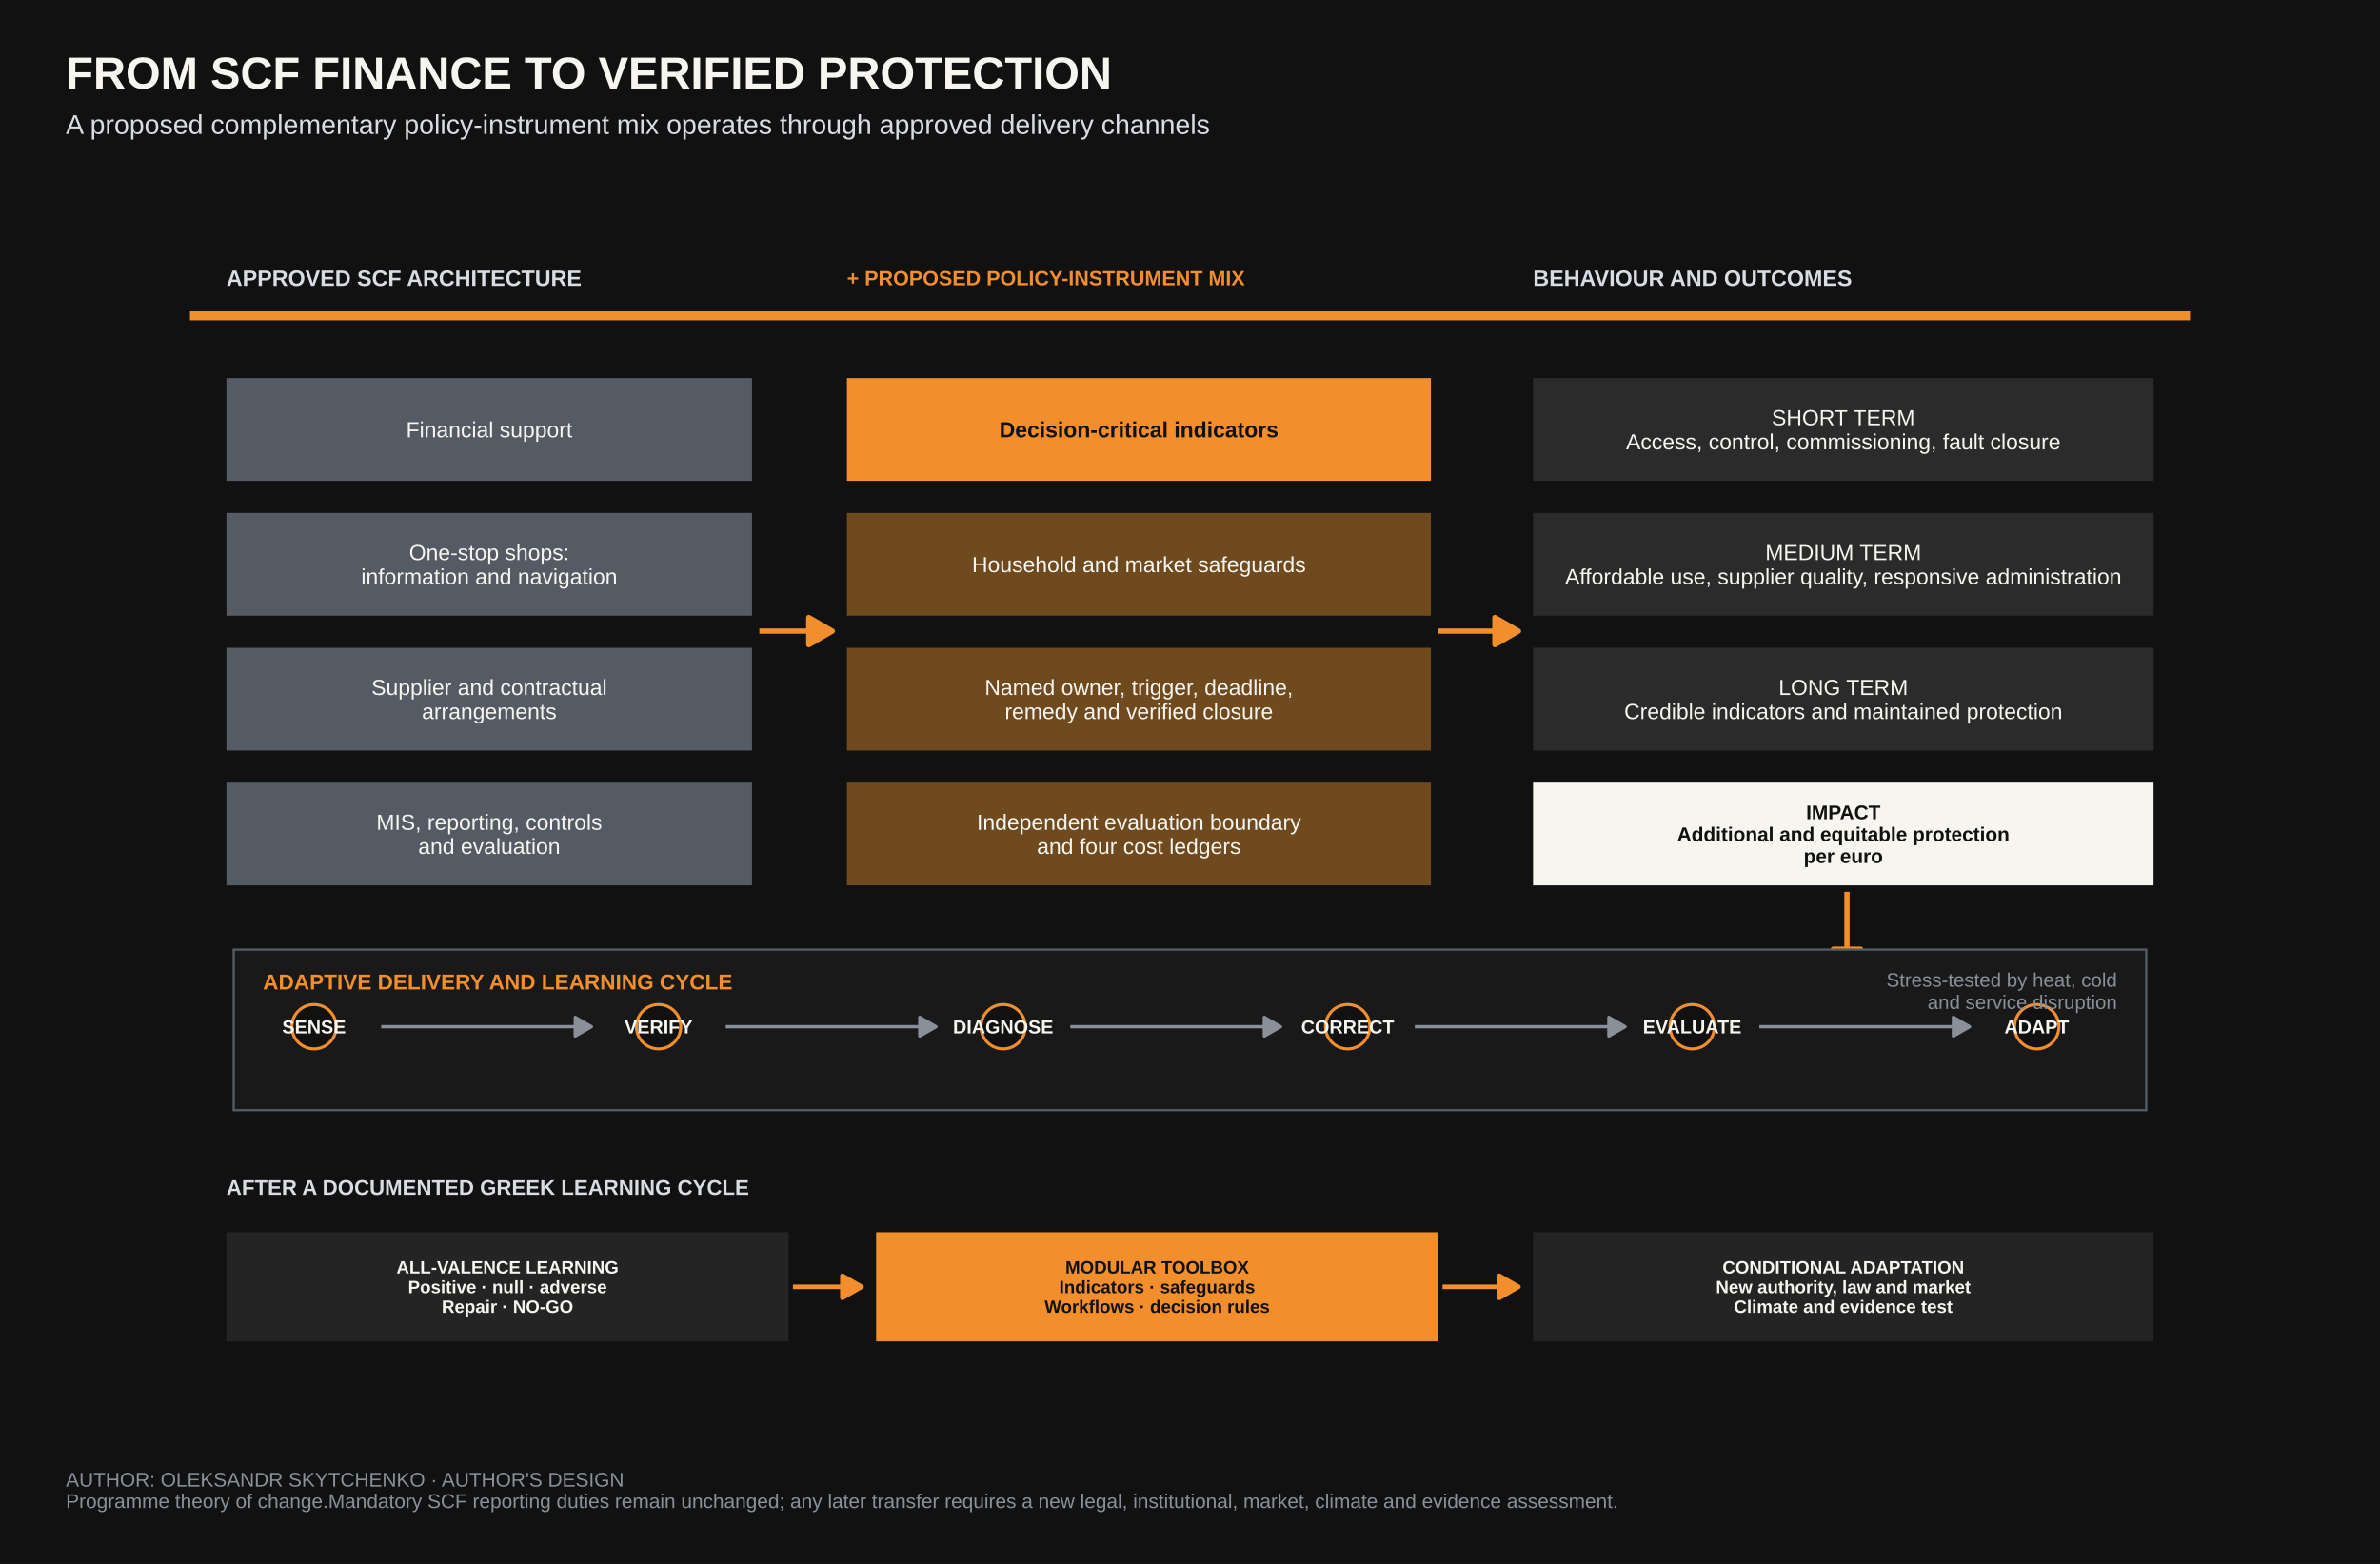
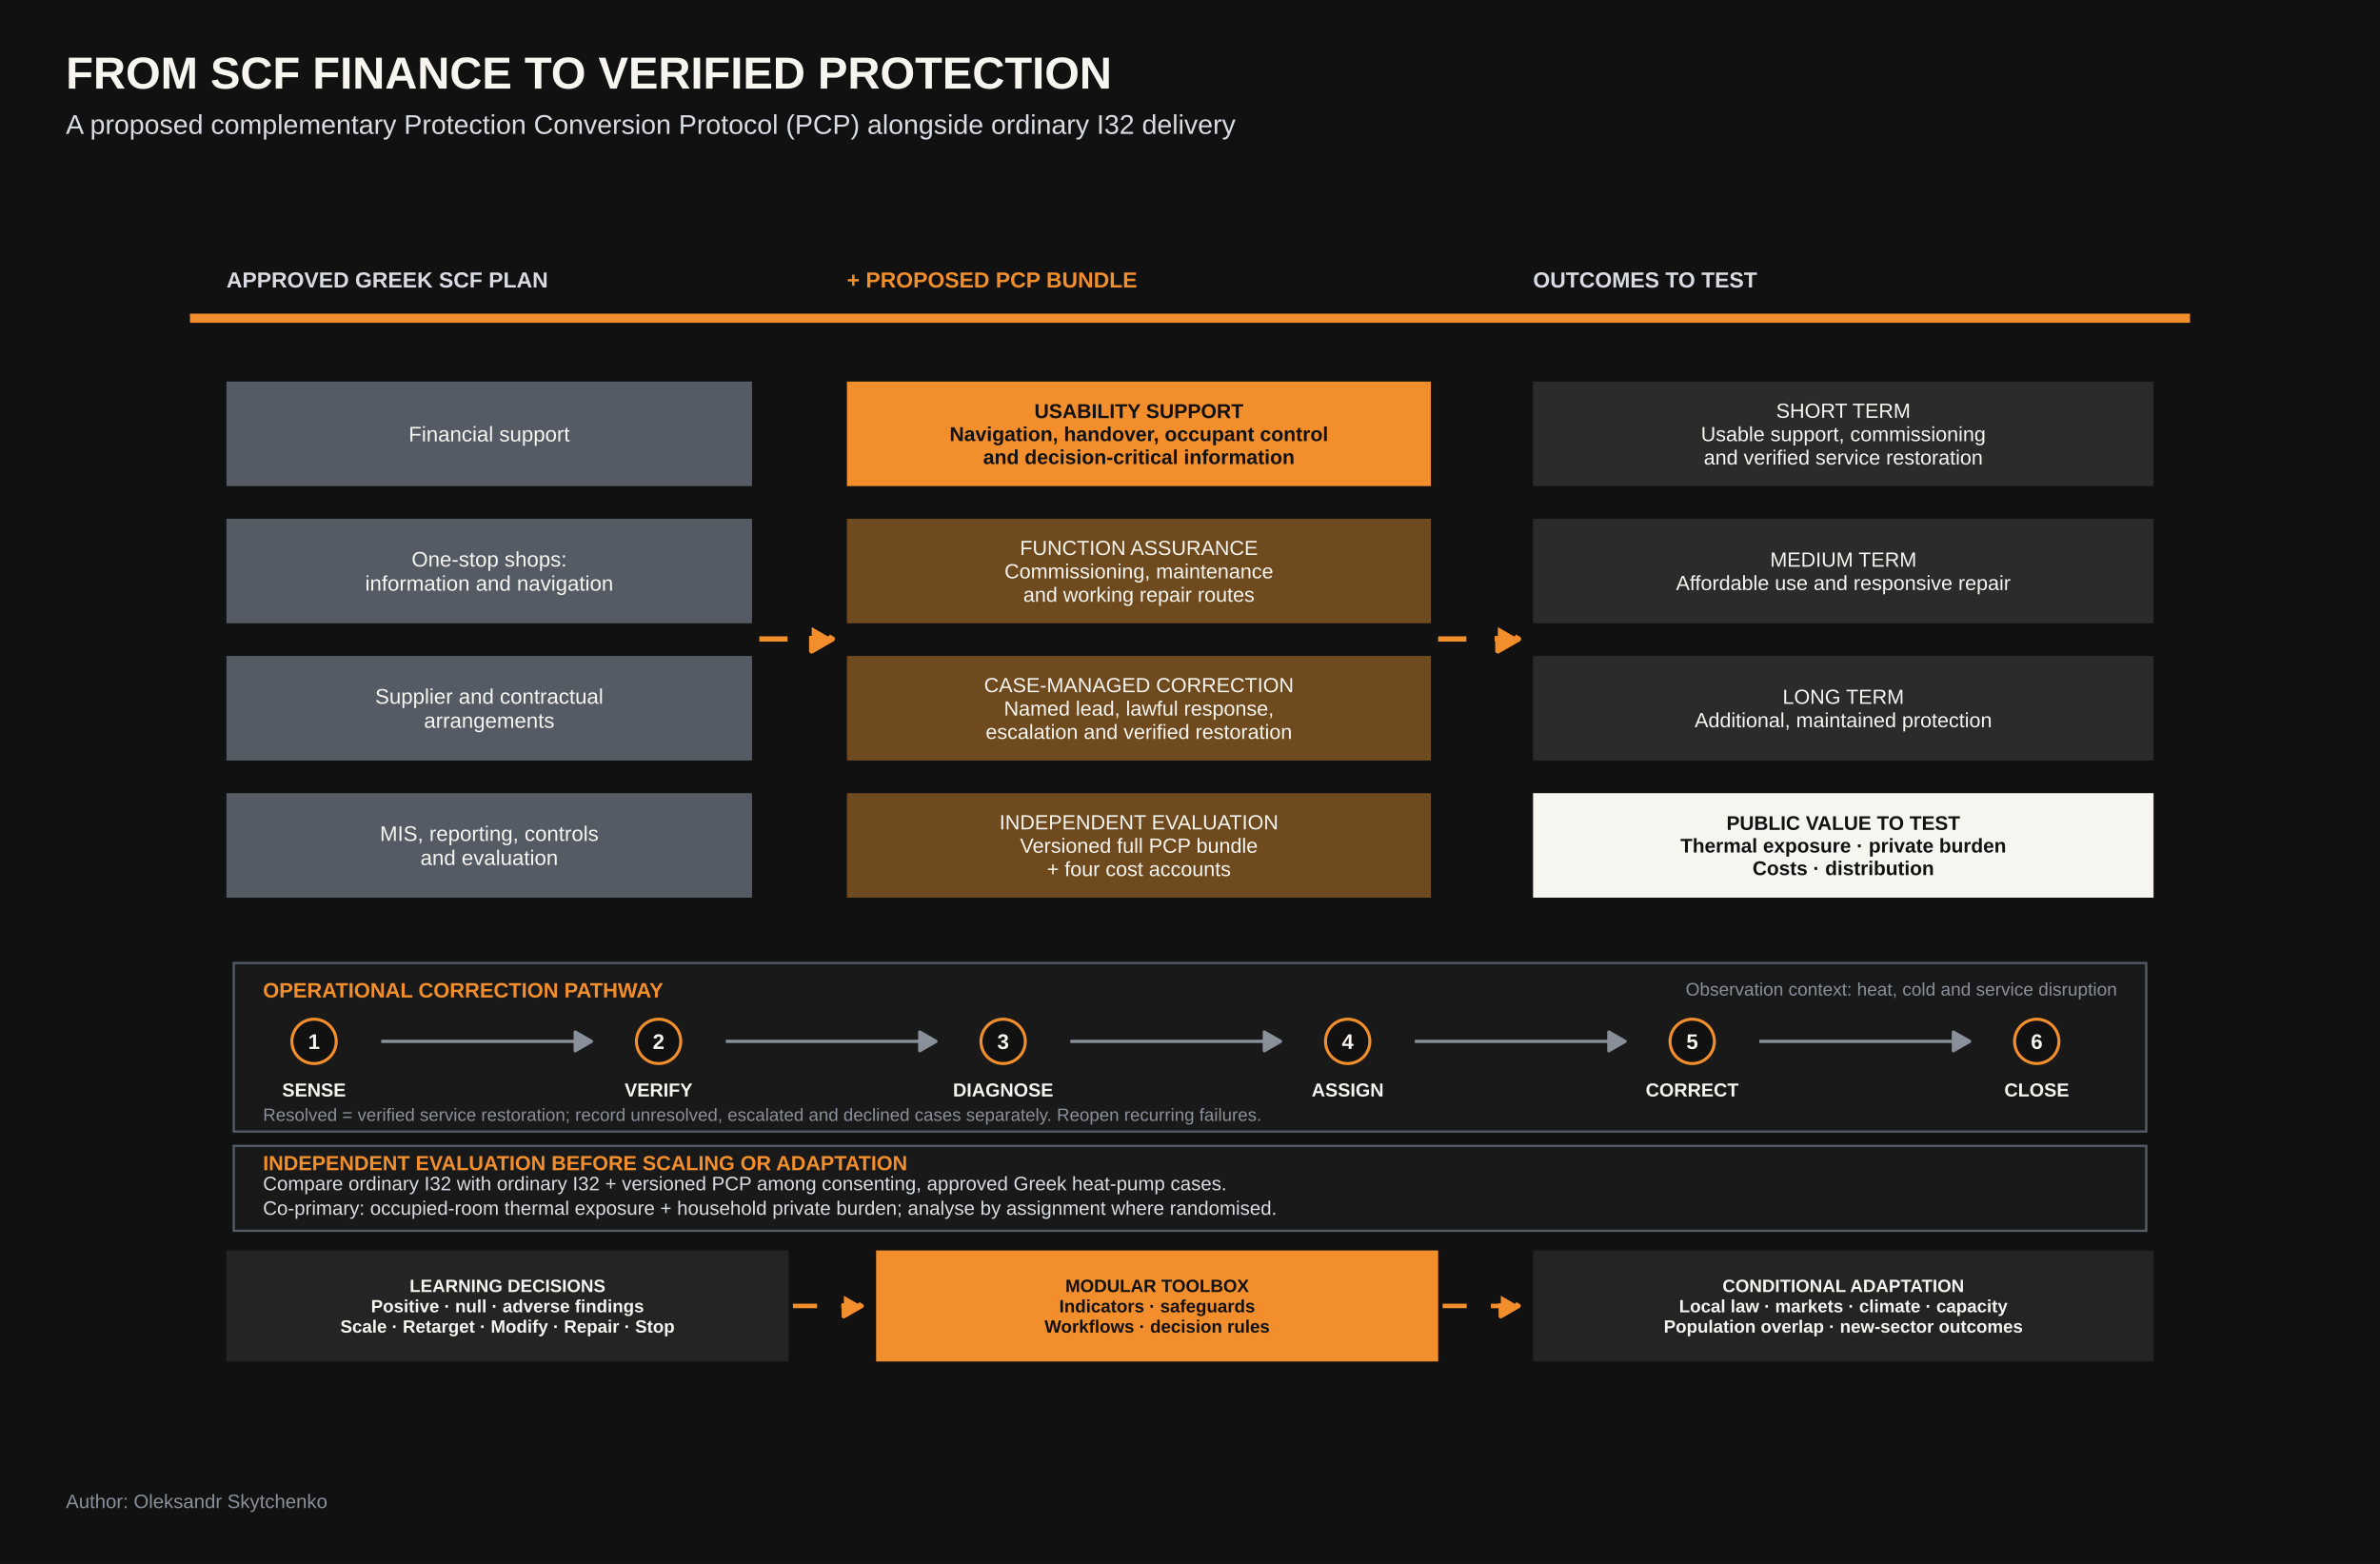
<svg xmlns="http://www.w3.org/2000/svg" width="1008.00pt" height="662.40pt" viewBox="0 0 1008.00 662.40">
  <g class="svglite">
    <defs>
      <style type="text/css">
    .svglite line, .svglite polyline, .svglite polygon, .svglite path, .svglite rect, .svglite circle {
      fill: none;
      stroke: #000000;
      stroke-linecap: round;
      stroke-linejoin: round;
      stroke-miterlimit: 10.00;
    }
    .svglite text {
      white-space: pre;
    }
    .svglite g.glyphgroup path {
      fill: inherit;
      stroke: none;
    }
  </style>
    </defs>
    <rect width="100%" height="100%" style="stroke: none; fill: #111111;" />
    <defs>
      <clipPath id="cpMC4wMHwxMDA4LjAwfDAuMDB8NjYyLjQw">
        <rect x="0.00" y="0.00" width="1008.00" height="662.40" />
      </clipPath>
    </defs>
    <g clip-path="url(#cpMC4wMHwxMDA4LjAwfDAuMDB8NjYyLjQw)">
      <rect x="0.00" y="-0" width="1008.00" height="662.40" style="stroke-width: 0.00; stroke: none; fill: #111111;" />
-       <rect x="27.90" y="73.08" width="952.21" height="538.60" style="stroke-width: 0.00; stroke: none; fill: #111111;" />
-       <rect x="80.45" y="131.84" width="847.10" height="3.81" style="stroke-width: 1.07; stroke: none; stroke-linecap: butt; stroke-linejoin: miter; fill: #F28E2B;" />
-       <text x="95.91" y="121.05" style="font-size: 9.39px; font-weight: bold;fill: #D9DDE3; font-family: &quot;Arial&quot;;" textLength="150.16px" lengthAdjust="spacingAndGlyphs">APPROVED SCF ARCHITECTURE</text>
-       <text x="358.70" y="120.80" style="font-size: 8.68px; font-weight: bold;fill: #F28E2B; font-family: &quot;Arial&quot;;" textLength="168.38px" lengthAdjust="spacingAndGlyphs">+ PROPOSED POLICY-INSTRUMENT MIX</text>
-       <text x="649.30" y="121.05" style="font-size: 9.39px; font-weight: bold;fill: #D9DDE3; font-family: &quot;Arial&quot;;" textLength="134.88px" lengthAdjust="spacingAndGlyphs">BEHAVIOUR AND OUTCOMES</text>
-       <rect x="95.91" y="160.13" width="222.59" height="43.52" style="stroke-width: 1.07; stroke: none; stroke-linecap: butt; stroke-linejoin: miter; fill: #555B65;" />
-       <rect x="95.91" y="217.26" width="222.59" height="43.52" style="stroke-width: 1.07; stroke: none; stroke-linecap: butt; stroke-linejoin: miter; fill: #555B65;" />
-       <rect x="95.91" y="274.38" width="222.59" height="43.52" style="stroke-width: 1.07; stroke: none; stroke-linecap: butt; stroke-linejoin: miter; fill: #555B65;" />
-       <rect x="95.91" y="331.50" width="222.59" height="43.52" style="stroke-width: 1.07; stroke: none; stroke-linecap: butt; stroke-linejoin: miter; fill: #555B65;" />
-       <rect x="358.70" y="160.13" width="247.33" height="43.52" style="stroke-width: 1.07; stroke: none; stroke-linecap: butt; stroke-linejoin: miter; fill: #F28E2B;" />
-       <rect x="358.70" y="217.26" width="247.33" height="43.52" style="stroke-width: 1.07; stroke: none; stroke-linecap: butt; stroke-linejoin: miter; fill: #6E4A1E;" />
-       <rect x="358.70" y="274.38" width="247.33" height="43.52" style="stroke-width: 1.07; stroke: none; stroke-linecap: butt; stroke-linejoin: miter; fill: #6E4A1E;" />
-       <rect x="358.70" y="331.50" width="247.33" height="43.52" style="stroke-width: 1.07; stroke: none; stroke-linecap: butt; stroke-linejoin: miter; fill: #6E4A1E;" />
-       <rect x="649.30" y="160.13" width="262.79" height="43.52" style="stroke-width: 1.07; stroke: none; stroke-linecap: butt; stroke-linejoin: miter; fill: #2B2B2B;" />
-       <rect x="649.30" y="217.26" width="262.79" height="43.52" style="stroke-width: 1.07; stroke: none; stroke-linecap: butt; stroke-linejoin: miter; fill: #2B2B2B;" />
-       <rect x="649.30" y="274.38" width="262.79" height="43.52" style="stroke-width: 1.07; stroke: none; stroke-linecap: butt; stroke-linejoin: miter; fill: #2B2B2B;" />
-       <rect x="649.30" y="331.50" width="262.79" height="43.52" style="stroke-width: 1.07; stroke: none; stroke-linecap: butt; stroke-linejoin: miter; fill: #F7F5F0;" />
-       <text x="207.21" y="185.20" text-anchor="middle" style="font-size: 9.25px;fill: #F7F5F0; font-family: &quot;Arial&quot;;" textLength="70.36px" lengthAdjust="spacingAndGlyphs">Financial support</text>
-       <text x="207.21" y="237.22" text-anchor="middle" style="font-size: 9.25px;fill: #F7F5F0; font-family: &quot;Arial&quot;;" textLength="67.81px" lengthAdjust="spacingAndGlyphs">One-stop shops:</text>
-       <text x="207.21" y="247.43" text-anchor="middle" style="font-size: 9.25px;fill: #F7F5F0; font-family: &quot;Arial&quot;;" textLength="108.36px" lengthAdjust="spacingAndGlyphs">information and navigation</text>
-       <text x="207.21" y="294.35" text-anchor="middle" style="font-size: 9.25px;fill: #F7F5F0; font-family: &quot;Arial&quot;;" textLength="99.64px" lengthAdjust="spacingAndGlyphs">Supplier and contractual</text>
-       <text x="207.21" y="304.55" text-anchor="middle" style="font-size: 9.25px;fill: #F7F5F0; font-family: &quot;Arial&quot;;" textLength="57.02px" lengthAdjust="spacingAndGlyphs">arrangements</text>
-       <text x="207.21" y="351.47" text-anchor="middle" style="font-size: 9.25px;fill: #F7F5F0; font-family: &quot;Arial&quot;;" textLength="95.48px" lengthAdjust="spacingAndGlyphs">MIS, reporting, controls</text>
-       <text x="207.21" y="361.68" text-anchor="middle" style="font-size: 9.25px;fill: #F7F5F0; font-family: &quot;Arial&quot;;" textLength="60.11px" lengthAdjust="spacingAndGlyphs">and evaluation</text>
-       <text x="482.36" y="185.20" text-anchor="middle" style="font-size: 9.25px; font-weight: bold;fill: #111111; font-family: &quot;Arial&quot;;" textLength="118.06px" lengthAdjust="spacingAndGlyphs">Decision-critical indicators</text>
-       <text x="482.36" y="242.33" text-anchor="middle" style="font-size: 9.25px;fill: #F7F5F0; font-family: &quot;Arial&quot;;" textLength="141.27px" lengthAdjust="spacingAndGlyphs">Household and market safeguards</text>
-       <text x="482.36" y="294.35" text-anchor="middle" style="font-size: 9.25px;fill: #F7F5F0; font-family: &quot;Arial&quot;;" textLength="130.42px" lengthAdjust="spacingAndGlyphs">Named owner, trigger, deadline,</text>
-       <text x="482.36" y="304.55" text-anchor="middle" style="font-size: 9.25px;fill: #F7F5F0; font-family: &quot;Arial&quot;;" textLength="113.50px" lengthAdjust="spacingAndGlyphs">remedy and verified closure</text>
-       <text x="482.36" y="351.47" text-anchor="middle" style="font-size: 9.25px;fill: #F7F5F0; font-family: &quot;Arial&quot;;" textLength="137.19px" lengthAdjust="spacingAndGlyphs">Independent evaluation boundary</text>
-       <text x="482.36" y="361.68" text-anchor="middle" style="font-size: 9.25px;fill: #F7F5F0; font-family: &quot;Arial&quot;;" textLength="86.30px" lengthAdjust="spacingAndGlyphs">and four cost ledgers</text>
-       <text x="780.70" y="180.10" text-anchor="middle" style="font-size: 9.25px;fill: #F7F5F0; font-family: &quot;Arial&quot;;" textLength="60.53px" lengthAdjust="spacingAndGlyphs">SHORT TERM</text>
-       <text x="780.70" y="190.31" text-anchor="middle" style="font-size: 9.25px;fill: #F7F5F0; font-family: &quot;Arial&quot;;" textLength="183.81px" lengthAdjust="spacingAndGlyphs">Access, control, commissioning, fault closure</text>
-       <text x="780.70" y="237.22" text-anchor="middle" style="font-size: 9.25px;fill: #F7F5F0; font-family: &quot;Arial&quot;;" textLength="65.98px" lengthAdjust="spacingAndGlyphs">MEDIUM TERM</text>
-       <text x="780.70" y="247.43" text-anchor="middle" style="font-size: 9.25px;fill: #F7F5F0; font-family: &quot;Arial&quot;;" textLength="235.36px" lengthAdjust="spacingAndGlyphs">Affordable use, supplier quality, responsive administration</text>
-       <text x="780.70" y="294.35" text-anchor="middle" style="font-size: 9.25px;fill: #F7F5F0; font-family: &quot;Arial&quot;;" textLength="54.73px" lengthAdjust="spacingAndGlyphs">LONG TERM</text>
-       <text x="780.70" y="304.55" text-anchor="middle" style="font-size: 9.25px;fill: #F7F5F0; font-family: &quot;Arial&quot;;" textLength="185.39px" lengthAdjust="spacingAndGlyphs">Credible indicators and maintained protection</text>
-       <text x="780.70" y="347.00" text-anchor="middle" style="font-size: 8.39px; font-weight: bold;fill: #111111; font-family: &quot;Arial&quot;;" textLength="31.53px" lengthAdjust="spacingAndGlyphs">IMPACT</text>
-       <text x="780.70" y="356.27" text-anchor="middle" style="font-size: 8.39px; font-weight: bold;fill: #111111; font-family: &quot;Arial&quot;;" textLength="140.80px" lengthAdjust="spacingAndGlyphs">Additional and equitable protection</text>
-       <text x="780.70" y="365.54" text-anchor="middle" style="font-size: 8.39px; font-weight: bold;fill: #111111; font-family: &quot;Arial&quot;;" textLength="33.58px" lengthAdjust="spacingAndGlyphs">per euro</text>
-       <line x1="321.60" y1="267.31" x2="352.51" y2="267.31" style="stroke-width: 2.24; stroke: #F28E2B; stroke-linecap: butt;" />
-       <polygon points="342.54,273.07 352.51,267.31 342.54,261.55 " style="stroke-width: 2.24; stroke: #F28E2B; stroke-linecap: butt; fill: #F28E2B;" />
-       <line x1="609.11" y1="267.31" x2="643.12" y2="267.31" style="stroke-width: 2.24; stroke: #F28E2B; stroke-linecap: butt;" />
-       <polygon points="633.14,273.07 643.12,267.31 633.14,261.55 " style="stroke-width: 2.24; stroke: #F28E2B; stroke-linecap: butt; fill: #F28E2B;" />
-       <line x1="782.24" y1="377.75" x2="782.24" y2="412.02" style="stroke-width: 2.24; stroke: #F28E2B; stroke-linecap: butt;" />
-       <polygon points="776.48,402.05 782.24,412.02 788.00,402.05 " style="stroke-width: 2.24; stroke: #F28E2B; stroke-linecap: butt; fill: #F28E2B;" />
-       <rect x="99.00" y="402.23" width="810.00" height="68.01" style="stroke-width: 0.96; stroke: #555B65; stroke-linecap: butt; stroke-linejoin: miter; fill: #191919;" />
-       <text x="111.37" y="419.08" style="font-size: 9.10px; font-weight: bold;fill: #F28E2B; font-family: &quot;Arial&quot;;" textLength="198.69px" lengthAdjust="spacingAndGlyphs">ADAPTIVE DELIVERY AND LEARNING CYCLE</text>
-       <line x1="161.45" y1="434.87" x2="250.49" y2="434.87" style="stroke-width: 1.39; stroke: #8A9099; stroke-linecap: butt;" />
-       <polygon points="243.63,438.83 250.49,434.87 243.63,430.91 " style="stroke-width: 1.39; stroke: #8A9099; stroke-linecap: butt; fill: #8A9099;" />
-       <line x1="307.37" y1="434.87" x2="396.41" y2="434.87" style="stroke-width: 1.39; stroke: #8A9099; stroke-linecap: butt;" />
-       <polygon points="389.55,438.83 396.41,434.87 389.55,430.91 " style="stroke-width: 1.39; stroke: #8A9099; stroke-linecap: butt; fill: #8A9099;" />
-       <line x1="453.30" y1="434.87" x2="542.34" y2="434.87" style="stroke-width: 1.39; stroke: #8A9099; stroke-linecap: butt;" />
-       <polygon points="535.48,438.83 542.34,434.87 535.48,430.91 " style="stroke-width: 1.39; stroke: #8A9099; stroke-linecap: butt; fill: #8A9099;" />
-       <line x1="599.22" y1="434.87" x2="688.26" y2="434.87" style="stroke-width: 1.39; stroke: #8A9099; stroke-linecap: butt;" />
-       <polygon points="681.40,438.83 688.26,434.87 681.40,430.91 " style="stroke-width: 1.39; stroke: #8A9099; stroke-linecap: butt; fill: #8A9099;" />
-       <line x1="745.14" y1="434.87" x2="834.18" y2="434.87" style="stroke-width: 1.39; stroke: #8A9099; stroke-linecap: butt;" />
-       <polygon points="827.32,438.83 834.18,434.87 827.32,430.91 " style="stroke-width: 1.39; stroke: #8A9099; stroke-linecap: butt; fill: #8A9099;" />
-       <circle cx="133.01" cy="434.87" r="9.39" style="stroke-width: 1.28; stroke: #F28E2B; fill: #111111;" />
-       <circle cx="278.93" cy="434.87" r="9.39" style="stroke-width: 1.28; stroke: #F28E2B; fill: #111111;" />
-       <circle cx="424.86" cy="434.87" r="9.39" style="stroke-width: 1.28; stroke: #F28E2B; fill: #111111;" />
-       <circle cx="570.78" cy="434.87" r="9.39" style="stroke-width: 1.28; stroke: #F28E2B; fill: #111111;" />
-       <circle cx="716.70" cy="434.87" r="9.39" style="stroke-width: 1.28; stroke: #F28E2B; fill: #111111;" />
-       <circle cx="862.62" cy="434.87" r="9.39" style="stroke-width: 1.28; stroke: #F28E2B; fill: #111111;" />
-       <text x="133.01" y="437.72" text-anchor="middle" style="font-size: 7.97px; font-weight: bold;fill: #F7F5F0; font-family: &quot;Arial&quot;;" textLength="26.94px" lengthAdjust="spacingAndGlyphs">SENSE</text>
-       <text x="278.93" y="437.72" text-anchor="middle" style="font-size: 7.97px; font-weight: bold;fill: #F7F5F0; font-family: &quot;Arial&quot;;" textLength="28.70px" lengthAdjust="spacingAndGlyphs">VERIFY</text>
-       <text x="424.86" y="437.72" text-anchor="middle" style="font-size: 7.97px; font-weight: bold;fill: #F7F5F0; font-family: &quot;Arial&quot;;" textLength="42.42px" lengthAdjust="spacingAndGlyphs">DIAGNOSE</text>
-       <text x="570.78" y="437.72" text-anchor="middle" style="font-size: 7.97px; font-weight: bold;fill: #F7F5F0; font-family: &quot;Arial&quot;;" textLength="39.34px" lengthAdjust="spacingAndGlyphs">CORRECT</text>
-       <text x="716.70" y="437.72" text-anchor="middle" style="font-size: 7.97px; font-weight: bold;fill: #F7F5F0; font-family: &quot;Arial&quot;;" textLength="41.67px" lengthAdjust="spacingAndGlyphs">EVALUATE</text>
-       <text x="862.62" y="437.72" text-anchor="middle" style="font-size: 7.97px; font-weight: bold;fill: #F7F5F0; font-family: &quot;Arial&quot;;" textLength="27.41px" lengthAdjust="spacingAndGlyphs">ADAPT</text>
-       <text x="896.63" y="417.93" text-anchor="end" style="font-size: 8.25px;fill: #8A9099; font-family: &quot;Arial&quot;;" textLength="97.77px" lengthAdjust="spacingAndGlyphs">Stress-tested by heat, cold</text>
-       <text x="896.63" y="427.34" text-anchor="end" style="font-size: 8.25px;fill: #8A9099; font-family: &quot;Arial&quot;;" textLength="80.31px" lengthAdjust="spacingAndGlyphs">and service disruption</text>
-       <rect x="95.91" y="521.92" width="238.05" height="46.24" style="stroke-width: 1.07; stroke: none; stroke-linecap: butt; stroke-linejoin: miter; fill: #242424;" />
-       <rect x="371.06" y="521.92" width="238.05" height="46.24" style="stroke-width: 1.07; stroke: none; stroke-linecap: butt; stroke-linejoin: miter; fill: #F28E2B;" />
-       <rect x="649.30" y="521.92" width="262.79" height="46.24" style="stroke-width: 1.07; stroke: none; stroke-linecap: butt; stroke-linejoin: miter; fill: #242424;" />
-       <text x="214.94" y="539.41" text-anchor="middle" style="font-size: 7.54px; font-weight: bold;fill: #F7F5F0; font-family: &quot;Arial&quot;;" textLength="93.94px" lengthAdjust="spacingAndGlyphs">ALL-VALENCE LEARNING</text>
-       <text x="214.94" y="547.74" text-anchor="middle" style="font-size: 7.54px; font-weight: bold;fill: #F7F5F0; font-family: &quot;Arial&quot;;" textLength="84.12px" lengthAdjust="spacingAndGlyphs">Positive · null · adverse</text>
-       <text x="214.94" y="556.06" text-anchor="middle" style="font-size: 7.54px; font-weight: bold;fill: #F7F5F0; font-family: &quot;Arial&quot;;" textLength="55.67px" lengthAdjust="spacingAndGlyphs">Repair · NO-GO</text>
-       <text x="490.09" y="539.41" text-anchor="middle" style="font-size: 7.54px; font-weight: bold;fill: #111111; font-family: &quot;Arial&quot;;" textLength="77.66px" lengthAdjust="spacingAndGlyphs">MODULAR TOOLBOX</text>
-       <text x="490.09" y="547.74" text-anchor="middle" style="font-size: 7.54px; font-weight: bold;fill: #111111; font-family: &quot;Arial&quot;;" textLength="82.86px" lengthAdjust="spacingAndGlyphs">Indicators · safeguards</text>
-       <text x="490.09" y="556.06" text-anchor="middle" style="font-size: 7.54px; font-weight: bold;fill: #111111; font-family: &quot;Arial&quot;;" textLength="95.27px" lengthAdjust="spacingAndGlyphs">Workflows · decision rules</text>
-       <text x="780.70" y="539.41" text-anchor="middle" style="font-size: 7.54px; font-weight: bold;fill: #F7F5F0; font-family: &quot;Arial&quot;;" textLength="102.17px" lengthAdjust="spacingAndGlyphs">CONDITIONAL ADAPTATION</text>
-       <text x="780.70" y="547.74" text-anchor="middle" style="font-size: 7.54px; font-weight: bold;fill: #F7F5F0; font-family: &quot;Arial&quot;;" textLength="107.84px" lengthAdjust="spacingAndGlyphs">New authority, law and market</text>
-       <text x="780.70" y="556.06" text-anchor="middle" style="font-size: 7.54px; font-weight: bold;fill: #F7F5F0; font-family: &quot;Arial&quot;;" textLength="92.50px" lengthAdjust="spacingAndGlyphs">Climate and evidence test</text>
-       <line x1="335.82" y1="545.04" x2="364.88" y2="545.04" style="stroke-width: 1.92; stroke: #F28E2B; stroke-linecap: butt;" />
-       <polygon points="356.77,549.72 364.88,545.04 356.77,540.36 " style="stroke-width: 1.92; stroke: #F28E2B; stroke-linecap: butt; fill: #F28E2B;" />
-       <line x1="610.97" y1="545.04" x2="643.12" y2="545.04" style="stroke-width: 1.92; stroke: #F28E2B; stroke-linecap: butt;" />
-       <polygon points="635.02,549.72 643.12,545.04 635.02,540.36 " style="stroke-width: 1.92; stroke: #F28E2B; stroke-linecap: butt; fill: #F28E2B;" />
-       <text x="95.91" y="506.08" style="font-size: 8.96px; font-weight: bold;fill: #D9DDE3; font-family: &quot;Arial&quot;;" textLength="221.20px" lengthAdjust="spacingAndGlyphs">AFTER A DOCUMENTED GREEK LEARNING CYCLE</text>
-       <text x="27.90" y="56.72" style="font-size: 11.50px;fill: #D9DDE3; font-family: &quot;Arial&quot;;" textLength="484.25px" lengthAdjust="spacingAndGlyphs">A proposed complementary policy-instrument mix operates through approved delivery channels</text>
+       <rect x="27.90" y="73.08" width="952.21" height="547.86" style="stroke-width: 0.00; stroke: none; fill: #111111;" />
+       <rect x="80.45" y="132.85" width="847.10" height="3.87" style="stroke-width: 1.07; stroke: none; stroke-linecap: butt; stroke-linejoin: miter; fill: #F28E2B;" />
+       <text x="95.91" y="121.77" style="font-size: 9.25px; font-weight: bold;fill: #D9DDE3; font-family: &quot;Arial&quot;;" textLength="135.97px" lengthAdjust="spacingAndGlyphs">APPROVED GREEK SCF PLAN</text>
+       <text x="358.70" y="121.77" style="font-size: 9.25px; font-weight: bold;fill: #F28E2B; font-family: &quot;Arial&quot;;" textLength="122.72px" lengthAdjust="spacingAndGlyphs">+ PROPOSED PCP BUNDLE</text>
+       <text x="649.30" y="121.77" style="font-size: 9.25px; font-weight: bold;fill: #D9DDE3; font-family: &quot;Arial&quot;;" textLength="94.73px" lengthAdjust="spacingAndGlyphs">OUTCOMES TO TEST</text>
+       <rect x="95.91" y="161.63" width="222.59" height="44.27" style="stroke-width: 1.07; stroke: none; stroke-linecap: butt; stroke-linejoin: miter; fill: #555B65;" />
+       <rect x="95.91" y="219.73" width="222.59" height="44.27" style="stroke-width: 1.07; stroke: none; stroke-linecap: butt; stroke-linejoin: miter; fill: #555B65;" />
+       <rect x="95.91" y="277.84" width="222.59" height="44.27" style="stroke-width: 1.07; stroke: none; stroke-linecap: butt; stroke-linejoin: miter; fill: #555B65;" />
+       <rect x="95.91" y="335.95" width="222.59" height="44.27" style="stroke-width: 1.07; stroke: none; stroke-linecap: butt; stroke-linejoin: miter; fill: #555B65;" />
+       <rect x="358.70" y="161.63" width="247.33" height="44.27" style="stroke-width: 1.07; stroke: none; stroke-linecap: butt; stroke-linejoin: miter; fill: #F28E2B;" />
+       <rect x="358.70" y="219.73" width="247.33" height="44.27" style="stroke-width: 1.07; stroke: none; stroke-linecap: butt; stroke-linejoin: miter; fill: #6E4A1E;" />
+       <rect x="358.70" y="277.84" width="247.33" height="44.27" style="stroke-width: 1.07; stroke: none; stroke-linecap: butt; stroke-linejoin: miter; fill: #6E4A1E;" />
+       <rect x="358.70" y="335.95" width="247.33" height="44.27" style="stroke-width: 1.07; stroke: none; stroke-linecap: butt; stroke-linejoin: miter; fill: #6E4A1E;" />
+       <rect x="649.30" y="161.63" width="262.79" height="44.27" style="stroke-width: 1.07; stroke: none; stroke-linecap: butt; stroke-linejoin: miter; fill: #2B2B2B;" />
+       <rect x="649.30" y="219.73" width="262.79" height="44.27" style="stroke-width: 1.07; stroke: none; stroke-linecap: butt; stroke-linejoin: miter; fill: #2B2B2B;" />
+       <rect x="649.30" y="277.84" width="262.79" height="44.27" style="stroke-width: 1.07; stroke: none; stroke-linecap: butt; stroke-linejoin: miter; fill: #2B2B2B;" />
+       <rect x="649.30" y="335.95" width="262.79" height="44.27" style="stroke-width: 1.07; stroke: none; stroke-linecap: butt; stroke-linejoin: miter; fill: #F7F5F0;" />
+       <text x="207.21" y="186.97" text-anchor="middle" style="font-size: 8.96px;fill: #F7F5F0; font-family: &quot;Arial&quot;;" textLength="68.22px" lengthAdjust="spacingAndGlyphs">Financial support</text>
+       <text x="207.21" y="239.97" text-anchor="middle" style="font-size: 8.96px;fill: #F7F5F0; font-family: &quot;Arial&quot;;" textLength="65.75px" lengthAdjust="spacingAndGlyphs">One-stop shops:</text>
+       <text x="207.21" y="250.18" text-anchor="middle" style="font-size: 8.96px;fill: #F7F5F0; font-family: &quot;Arial&quot;;" textLength="105.06px" lengthAdjust="spacingAndGlyphs">information and navigation</text>
+       <text x="207.21" y="298.07" text-anchor="middle" style="font-size: 8.96px;fill: #F7F5F0; font-family: &quot;Arial&quot;;" textLength="96.61px" lengthAdjust="spacingAndGlyphs">Supplier and contractual</text>
+       <text x="207.21" y="308.29" text-anchor="middle" style="font-size: 8.96px;fill: #F7F5F0; font-family: &quot;Arial&quot;;" textLength="55.28px" lengthAdjust="spacingAndGlyphs">arrangements</text>
+       <text x="207.21" y="356.18" text-anchor="middle" style="font-size: 8.96px;fill: #F7F5F0; font-family: &quot;Arial&quot;;" textLength="92.58px" lengthAdjust="spacingAndGlyphs">MIS, reporting, controls</text>
+       <text x="207.21" y="366.40" text-anchor="middle" style="font-size: 8.96px;fill: #F7F5F0; font-family: &quot;Arial&quot;;" textLength="58.28px" lengthAdjust="spacingAndGlyphs">and evaluation</text>
+       <text x="482.36" y="177.09" text-anchor="middle" style="font-size: 8.54px; font-weight: bold;fill: #111111; font-family: &quot;Arial&quot;;" textLength="88.48px" lengthAdjust="spacingAndGlyphs">USABILITY SUPPORT</text>
+       <text x="482.36" y="186.82" text-anchor="middle" style="font-size: 8.54px; font-weight: bold;fill: #111111; font-family: &quot;Arial&quot;;" textLength="160.41px" lengthAdjust="spacingAndGlyphs">Navigation, handover, occupant control</text>
+       <text x="482.36" y="196.55" text-anchor="middle" style="font-size: 8.54px; font-weight: bold;fill: #111111; font-family: &quot;Arial&quot;;" textLength="131.92px" lengthAdjust="spacingAndGlyphs">and decision-critical information</text>
+       <text x="482.36" y="235.08" text-anchor="middle" style="font-size: 8.68px;fill: #F7F5F0; font-family: &quot;Arial&quot;;" textLength="100.70px" lengthAdjust="spacingAndGlyphs">FUNCTION ASSURANCE</text>
+       <text x="482.36" y="244.97" text-anchor="middle" style="font-size: 8.68px;fill: #F7F5F0; font-family: &quot;Arial&quot;;" textLength="113.80px" lengthAdjust="spacingAndGlyphs">Commissioning, maintenance</text>
+       <text x="482.36" y="254.87" text-anchor="middle" style="font-size: 8.68px;fill: #F7F5F0; font-family: &quot;Arial&quot;;" textLength="97.92px" lengthAdjust="spacingAndGlyphs">and working repair routes</text>
+       <text x="482.36" y="293.19" text-anchor="middle" style="font-size: 8.68px;fill: #F7F5F0; font-family: &quot;Arial&quot;;" textLength="131.06px" lengthAdjust="spacingAndGlyphs">CASE-MANAGED CORRECTION</text>
+       <text x="482.36" y="303.08" text-anchor="middle" style="font-size: 8.68px;fill: #F7F5F0; font-family: &quot;Arial&quot;;" textLength="114.30px" lengthAdjust="spacingAndGlyphs">Named lead, lawful response,</text>
+       <text x="482.36" y="312.97" text-anchor="middle" style="font-size: 8.68px;fill: #F7F5F0; font-family: &quot;Arial&quot;;" textLength="129.75px" lengthAdjust="spacingAndGlyphs">escalation and verified restoration</text>
+       <text x="482.36" y="351.29" text-anchor="middle" style="font-size: 8.68px;fill: #F7F5F0; font-family: &quot;Arial&quot;;" textLength="118.06px" lengthAdjust="spacingAndGlyphs">INDEPENDENT EVALUATION</text>
+       <text x="482.36" y="361.19" text-anchor="middle" style="font-size: 8.68px;fill: #F7F5F0; font-family: &quot;Arial&quot;;" textLength="100.62px" lengthAdjust="spacingAndGlyphs">Versioned full PCP bundle</text>
+       <text x="482.36" y="371.08" text-anchor="middle" style="font-size: 8.68px;fill: #F7F5F0; font-family: &quot;Arial&quot;;" textLength="77.91px" lengthAdjust="spacingAndGlyphs">+ four cost accounts</text>
+       <text x="780.70" y="176.97" text-anchor="middle" style="font-size: 8.68px;fill: #F7F5F0; font-family: &quot;Arial&quot;;" textLength="56.86px" lengthAdjust="spacingAndGlyphs">SHORT TERM</text>
+       <text x="780.70" y="186.87" text-anchor="middle" style="font-size: 8.68px;fill: #F7F5F0; font-family: &quot;Arial&quot;;" textLength="120.56px" lengthAdjust="spacingAndGlyphs">Usable support, commissioning</text>
+       <text x="780.70" y="196.76" text-anchor="middle" style="font-size: 8.68px;fill: #F7F5F0; font-family: &quot;Arial&quot;;" textLength="118.17px" lengthAdjust="spacingAndGlyphs">and verified service restoration</text>
+       <text x="780.70" y="240.03" text-anchor="middle" style="font-size: 8.68px;fill: #F7F5F0; font-family: &quot;Arial&quot;;" textLength="61.97px" lengthAdjust="spacingAndGlyphs">MEDIUM TERM</text>
+       <text x="780.70" y="249.92" text-anchor="middle" style="font-size: 8.68px;fill: #F7F5F0; font-family: &quot;Arial&quot;;" textLength="141.67px" lengthAdjust="spacingAndGlyphs">Affordable use and responsive repair</text>
+       <text x="780.70" y="298.13" text-anchor="middle" style="font-size: 8.68px;fill: #F7F5F0; font-family: &quot;Arial&quot;;" textLength="51.41px" lengthAdjust="spacingAndGlyphs">LONG TERM</text>
+       <text x="780.70" y="308.03" text-anchor="middle" style="font-size: 8.68px;fill: #F7F5F0; font-family: &quot;Arial&quot;;" textLength="125.86px" lengthAdjust="spacingAndGlyphs">Additional, maintained protection</text>
+       <text x="780.70" y="351.52" text-anchor="middle" style="font-size: 8.39px; font-weight: bold;fill: #111111; font-family: &quot;Arial&quot;;" textLength="98.97px" lengthAdjust="spacingAndGlyphs">PUBLIC VALUE TO TEST</text>
+       <text x="780.70" y="361.09" text-anchor="middle" style="font-size: 8.39px; font-weight: bold;fill: #111111; font-family: &quot;Arial&quot;;" textLength="138.05px" lengthAdjust="spacingAndGlyphs">Thermal exposure · private burden</text>
+       <text x="780.70" y="370.65" text-anchor="middle" style="font-size: 8.39px; font-weight: bold;fill: #111111; font-family: &quot;Arial&quot;;" textLength="76.92px" lengthAdjust="spacingAndGlyphs">Costs · distribution</text>
+       <line x1="321.60" y1="270.65" x2="352.51" y2="270.65" style="stroke-width: 2.24; stroke: #F28E2B; stroke-dasharray: 11.95,11.95; stroke-linecap: butt;" />
+       <polygon points="343.78,275.69 352.51,270.65 343.78,265.61 " style="stroke-width: 2.24; stroke: #F28E2B; stroke-dasharray: 11.95,11.95; stroke-linecap: butt; fill: #F28E2B;" />
+       <line x1="609.11" y1="270.65" x2="643.12" y2="270.65" style="stroke-width: 2.24; stroke: #F28E2B; stroke-dasharray: 11.95,11.95; stroke-linecap: butt;" />
+       <polygon points="634.39,275.69 643.12,270.65 634.39,265.61 " style="stroke-width: 2.24; stroke: #F28E2B; stroke-dasharray: 11.95,11.95; stroke-linecap: butt; fill: #F28E2B;" />
+       <rect x="99.00" y="407.89" width="810.00" height="71.39" style="stroke-width: 0.96; stroke: #555B65; stroke-linecap: butt; stroke-linejoin: miter; fill: #191919;" />
+       <text x="111.37" y="422.50" style="font-size: 8.82px; font-weight: bold;fill: #F28E2B; font-family: &quot;Arial&quot;;" textLength="169.39px" lengthAdjust="spacingAndGlyphs">OPERATIONAL CORRECTION PATHWAY</text>
+       <text x="896.63" y="421.68" text-anchor="end" style="font-size: 7.68px;fill: #8A9099; font-family: &quot;Arial&quot;;" textLength="182.50px" lengthAdjust="spacingAndGlyphs">Observation context: heat, cold and service disruption</text>
+       <line x1="161.45" y1="441.09" x2="250.49" y2="441.09" style="stroke-width: 1.39; stroke: #8A9099; stroke-linecap: butt;" />
+       <polygon points="243.63,445.05 250.49,441.09 243.63,437.13 " style="stroke-width: 1.39; stroke: #8A9099; stroke-linecap: butt; fill: #8A9099;" />
+       <line x1="307.37" y1="441.09" x2="396.41" y2="441.09" style="stroke-width: 1.39; stroke: #8A9099; stroke-linecap: butt;" />
+       <polygon points="389.55,445.05 396.41,441.09 389.55,437.13 " style="stroke-width: 1.39; stroke: #8A9099; stroke-linecap: butt; fill: #8A9099;" />
+       <line x1="453.30" y1="441.09" x2="542.34" y2="441.09" style="stroke-width: 1.39; stroke: #8A9099; stroke-linecap: butt;" />
+       <polygon points="535.48,445.05 542.34,441.09 535.48,437.13 " style="stroke-width: 1.39; stroke: #8A9099; stroke-linecap: butt; fill: #8A9099;" />
+       <line x1="599.22" y1="441.09" x2="688.26" y2="441.09" style="stroke-width: 1.39; stroke: #8A9099; stroke-linecap: butt;" />
+       <polygon points="681.40,445.05 688.26,441.09 681.40,437.13 " style="stroke-width: 1.39; stroke: #8A9099; stroke-linecap: butt; fill: #8A9099;" />
+       <line x1="745.14" y1="441.09" x2="834.18" y2="441.09" style="stroke-width: 1.39; stroke: #8A9099; stroke-linecap: butt;" />
+       <polygon points="827.32,445.05 834.18,441.09 827.32,437.13 " style="stroke-width: 1.39; stroke: #8A9099; stroke-linecap: butt; fill: #8A9099;" />
+       <circle cx="133.01" cy="441.09" r="9.39" style="stroke-width: 1.28; stroke: #F28E2B; fill: #111111;" />
+       <circle cx="278.93" cy="441.09" r="9.39" style="stroke-width: 1.28; stroke: #F28E2B; fill: #111111;" />
+       <circle cx="424.86" cy="441.09" r="9.39" style="stroke-width: 1.28; stroke: #F28E2B; fill: #111111;" />
+       <circle cx="570.78" cy="441.09" r="9.39" style="stroke-width: 1.28; stroke: #F28E2B; fill: #111111;" />
+       <circle cx="716.70" cy="441.09" r="9.39" style="stroke-width: 1.28; stroke: #F28E2B; fill: #111111;" />
+       <circle cx="862.62" cy="441.09" r="9.39" style="stroke-width: 1.28; stroke: #F28E2B; fill: #111111;" />
+       <text x="133.01" y="444.30" text-anchor="middle" style="font-size: 8.96px; font-weight: bold;fill: #F7F5F0; font-family: &quot;Arial&quot;;" textLength="4.98px" lengthAdjust="spacingAndGlyphs">1</text>
+       <text x="278.93" y="444.30" text-anchor="middle" style="font-size: 8.96px; font-weight: bold;fill: #F7F5F0; font-family: &quot;Arial&quot;;" textLength="4.98px" lengthAdjust="spacingAndGlyphs">2</text>
+       <text x="424.86" y="444.30" text-anchor="middle" style="font-size: 8.96px; font-weight: bold;fill: #F7F5F0; font-family: &quot;Arial&quot;;" textLength="4.98px" lengthAdjust="spacingAndGlyphs">3</text>
+       <text x="570.78" y="444.30" text-anchor="middle" style="font-size: 8.96px; font-weight: bold;fill: #F7F5F0; font-family: &quot;Arial&quot;;" textLength="4.98px" lengthAdjust="spacingAndGlyphs">4</text>
+       <text x="716.70" y="444.30" text-anchor="middle" style="font-size: 8.96px; font-weight: bold;fill: #F7F5F0; font-family: &quot;Arial&quot;;" textLength="4.98px" lengthAdjust="spacingAndGlyphs">5</text>
+       <text x="862.62" y="444.30" text-anchor="middle" style="font-size: 8.96px; font-weight: bold;fill: #F7F5F0; font-family: &quot;Arial&quot;;" textLength="4.98px" lengthAdjust="spacingAndGlyphs">6</text>
+       <text x="133.01" y="464.42" text-anchor="middle" style="font-size: 7.97px; font-weight: bold;fill: #F7F5F0; font-family: &quot;Arial&quot;;" textLength="26.94px" lengthAdjust="spacingAndGlyphs">SENSE</text>
+       <text x="278.93" y="464.42" text-anchor="middle" style="font-size: 7.97px; font-weight: bold;fill: #F7F5F0; font-family: &quot;Arial&quot;;" textLength="28.70px" lengthAdjust="spacingAndGlyphs">VERIFY</text>
+       <text x="424.86" y="464.42" text-anchor="middle" style="font-size: 7.97px; font-weight: bold;fill: #F7F5F0; font-family: &quot;Arial&quot;;" textLength="42.42px" lengthAdjust="spacingAndGlyphs">DIAGNOSE</text>
+       <text x="570.78" y="464.42" text-anchor="middle" style="font-size: 7.97px; font-weight: bold;fill: #F7F5F0; font-family: &quot;Arial&quot;;" textLength="30.48px" lengthAdjust="spacingAndGlyphs">ASSIGN</text>
+       <text x="716.70" y="464.42" text-anchor="middle" style="font-size: 7.97px; font-weight: bold;fill: #F7F5F0; font-family: &quot;Arial&quot;;" textLength="39.34px" lengthAdjust="spacingAndGlyphs">CORRECT</text>
+       <text x="862.62" y="464.42" text-anchor="middle" style="font-size: 7.97px; font-weight: bold;fill: #F7F5F0; font-family: &quot;Arial&quot;;" textLength="27.39px" lengthAdjust="spacingAndGlyphs">CLOSE</text>
+       <text x="111.37" y="474.78" style="font-size: 7.54px;fill: #8A9099; font-family: &quot;Arial&quot;;" textLength="422.50px" lengthAdjust="spacingAndGlyphs">Resolved = verified service restoration; record unresolved, escalated and declined cases separately. Reopen recurring failures.</text>
+       <rect x="99.00" y="485.36" width="810.00" height="35.97" style="stroke-width: 0.96; stroke: #555B65; stroke-linecap: butt; stroke-linejoin: miter; fill: #191919;" />
+       <text x="111.37" y="495.66" style="font-size: 8.68px; font-weight: bold;fill: #F28E2B; font-family: &quot;Arial&quot;;" textLength="272.72px" lengthAdjust="spacingAndGlyphs">INDEPENDENT EVALUATION BEFORE SCALING OR ADAPTATION</text>
+       <text x="111.37" y="504.15" style="font-size: 8.25px;fill: #D9DDE3; font-family: &quot;Arial&quot;;" textLength="408.56px" lengthAdjust="spacingAndGlyphs">Compare ordinary I32 with ordinary I32 + versioned PCP among consenting, approved Greek heat-pump cases.</text>
+       <text x="111.37" y="514.55" style="font-size: 8.25px;fill: #D9DDE3; font-family: &quot;Arial&quot;;" textLength="429.81px" lengthAdjust="spacingAndGlyphs">Co-primary: occupied-room thermal exposure + household private burden; analyse by assignment where randomised.</text>
+       <rect x="95.91" y="529.64" width="238.05" height="47.04" style="stroke-width: 1.07; stroke: none; stroke-linecap: butt; stroke-linejoin: miter; fill: #242424;" />
+       <rect x="371.06" y="529.64" width="238.05" height="47.04" style="stroke-width: 1.07; stroke: none; stroke-linecap: butt; stroke-linejoin: miter; fill: #F28E2B;" />
+       <rect x="649.30" y="529.64" width="262.79" height="47.04" style="stroke-width: 1.07; stroke: none; stroke-linecap: butt; stroke-linejoin: miter; fill: #242424;" />
+       <text x="214.94" y="547.26" text-anchor="middle" style="font-size: 7.54px; font-weight: bold;fill: #F7F5F0; font-family: &quot;Arial&quot;;" textLength="82.81px" lengthAdjust="spacingAndGlyphs">LEARNING DECISIONS</text>
+       <text x="214.94" y="555.85" text-anchor="middle" style="font-size: 7.54px; font-weight: bold;fill: #F7F5F0; font-family: &quot;Arial&quot;;" textLength="115.48px" lengthAdjust="spacingAndGlyphs">Positive · null · adverse findings</text>
+       <text x="214.94" y="564.45" text-anchor="middle" style="font-size: 7.54px; font-weight: bold;fill: #F7F5F0; font-family: &quot;Arial&quot;;" textLength="141.47px" lengthAdjust="spacingAndGlyphs">Scale · Retarget · Modify · Repair · Stop</text>
+       <text x="490.09" y="547.26" text-anchor="middle" style="font-size: 7.54px; font-weight: bold;fill: #111111; font-family: &quot;Arial&quot;;" textLength="77.66px" lengthAdjust="spacingAndGlyphs">MODULAR TOOLBOX</text>
+       <text x="490.09" y="555.85" text-anchor="middle" style="font-size: 7.54px; font-weight: bold;fill: #111111; font-family: &quot;Arial&quot;;" textLength="82.86px" lengthAdjust="spacingAndGlyphs">Indicators · safeguards</text>
+       <text x="490.09" y="564.45" text-anchor="middle" style="font-size: 7.54px; font-weight: bold;fill: #111111; font-family: &quot;Arial&quot;;" textLength="95.27px" lengthAdjust="spacingAndGlyphs">Workflows · decision rules</text>
+       <text x="780.70" y="547.26" text-anchor="middle" style="font-size: 7.54px; font-weight: bold;fill: #F7F5F0; font-family: &quot;Arial&quot;;" textLength="102.17px" lengthAdjust="spacingAndGlyphs">CONDITIONAL ADAPTATION</text>
+       <text x="780.70" y="555.85" text-anchor="middle" style="font-size: 7.54px; font-weight: bold;fill: #F7F5F0; font-family: &quot;Arial&quot;;" textLength="139.02px" lengthAdjust="spacingAndGlyphs">Local law · markets · climate · capacity</text>
+       <text x="780.70" y="564.45" text-anchor="middle" style="font-size: 7.54px; font-weight: bold;fill: #F7F5F0; font-family: &quot;Arial&quot;;" textLength="151.88px" lengthAdjust="spacingAndGlyphs">Population overlap · new-sector outcomes</text>
+       <line x1="335.82" y1="553.15" x2="364.88" y2="553.15" style="stroke-width: 1.92; stroke: #F28E2B; stroke-dasharray: 10.24,10.24; stroke-linecap: butt;" />
+       <polygon points="357.40,557.47 364.88,553.15 357.40,548.83 " style="stroke-width: 1.92; stroke: #F28E2B; stroke-dasharray: 10.24,10.24; stroke-linecap: butt; fill: #F28E2B;" />
+       <line x1="610.97" y1="553.15" x2="643.12" y2="553.15" style="stroke-width: 1.92; stroke: #F28E2B; stroke-dasharray: 10.24,10.24; stroke-linecap: butt;" />
+       <polygon points="635.64,557.47 643.12,553.15 635.64,548.83 " style="stroke-width: 1.92; stroke: #F28E2B; stroke-dasharray: 10.24,10.24; stroke-linecap: butt; fill: #F28E2B;" />
+       <text x="27.90" y="56.72" style="font-size: 11.50px;fill: #D9DDE3; font-family: &quot;Arial&quot;;" textLength="495.14px" lengthAdjust="spacingAndGlyphs">A proposed complementary Protection Conversion Protocol (PCP) alongside ordinary I32 delivery</text>
      <text x="27.90" y="37.52" style="font-size: 19.00px; font-weight: bold;fill: #F7F5F0; font-family: &quot;Arial&quot;;" textLength="443.02px" lengthAdjust="spacingAndGlyphs">FROM SCF FINANCE TO VERIFIED PROTECTION</text>
-       <text x="27.90" y="629.65" style="font-size: 8.40px;fill: #8A9099; font-family: &quot;Arial&quot;;" textLength="236.12px" lengthAdjust="spacingAndGlyphs">AUTHOR: OLEKSANDR SKYTCHENKO · AUTHOR'S DESIGN</text>
-       <text x="27.90" y="638.72" style="font-size: 8.40px;fill: #8A9099; font-family: &quot;Arial&quot;;" textLength="657.02px" lengthAdjust="spacingAndGlyphs">Programme theory of change.Mandatory SCF reporting duties remain unchanged; any later transfer requires a new legal, institutional, market, climate and evidence assessment.</text>
+       <text x="27.90" y="638.76" style="font-size: 8.20px;fill: #8A9099; font-family: &quot;Arial&quot;;" textLength="110.55px" lengthAdjust="spacingAndGlyphs">Author: Oleksandr Skytchenko</text>
    </g>
  </g>
</svg>
